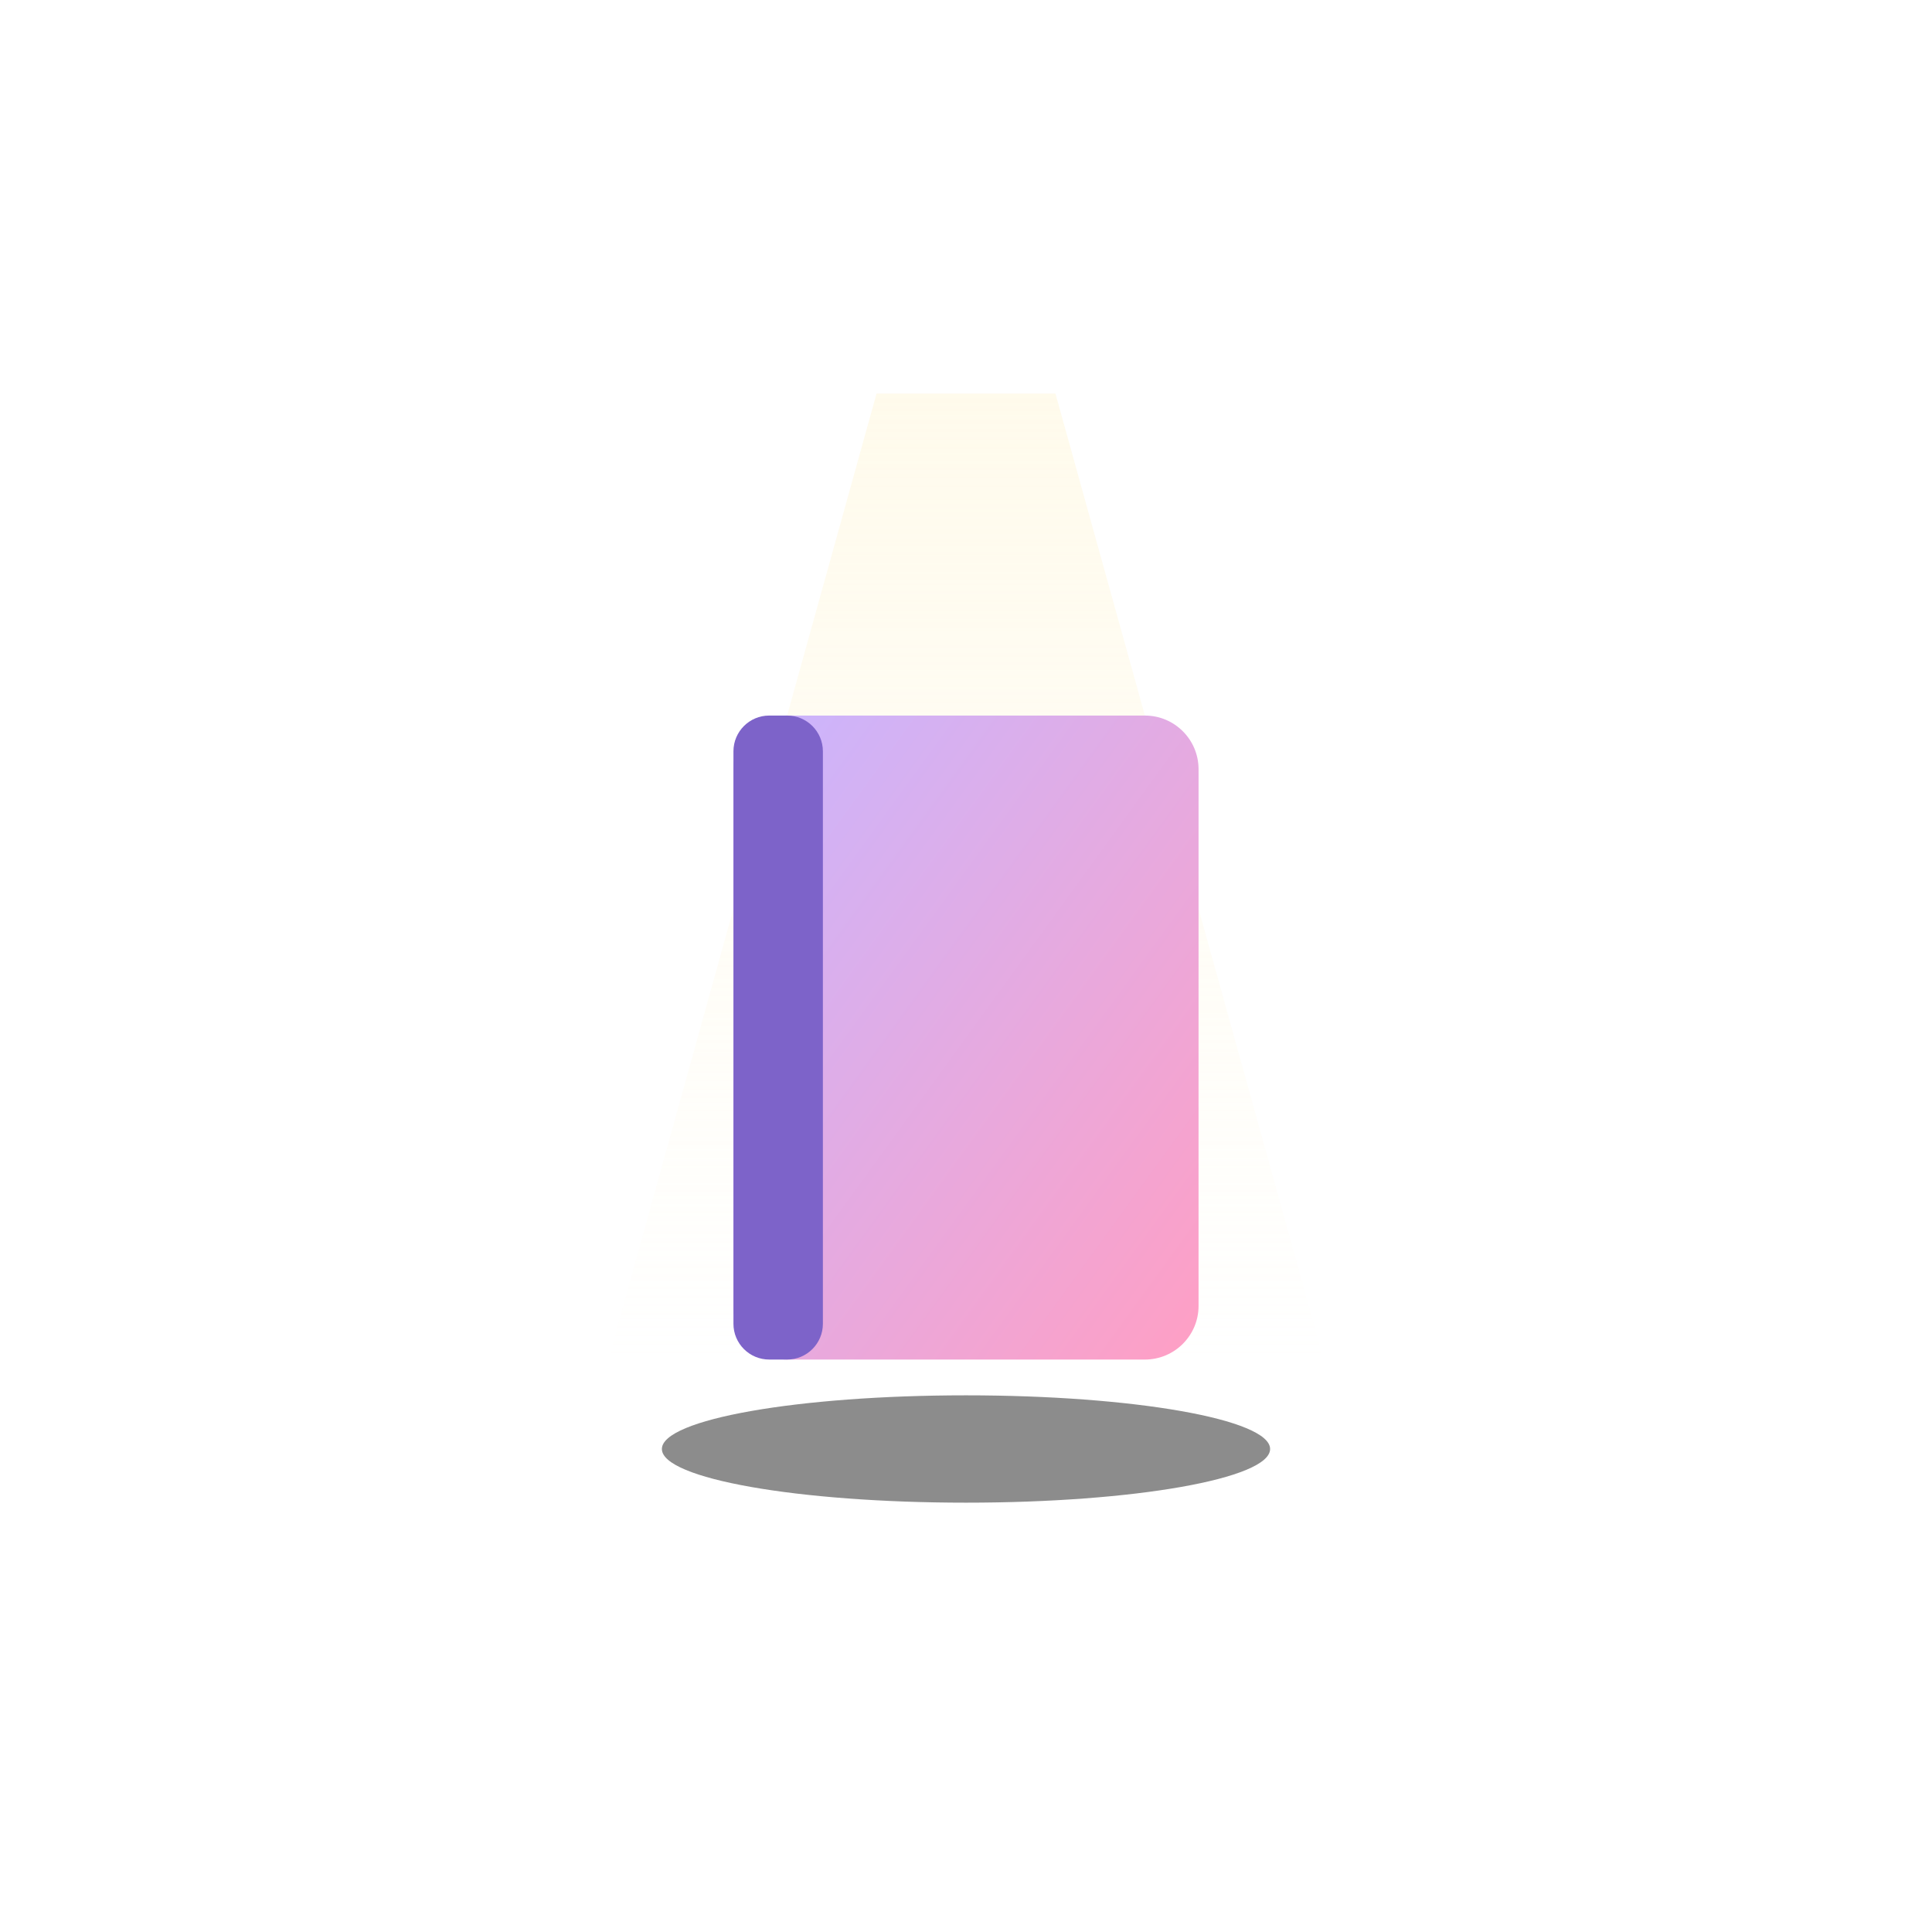
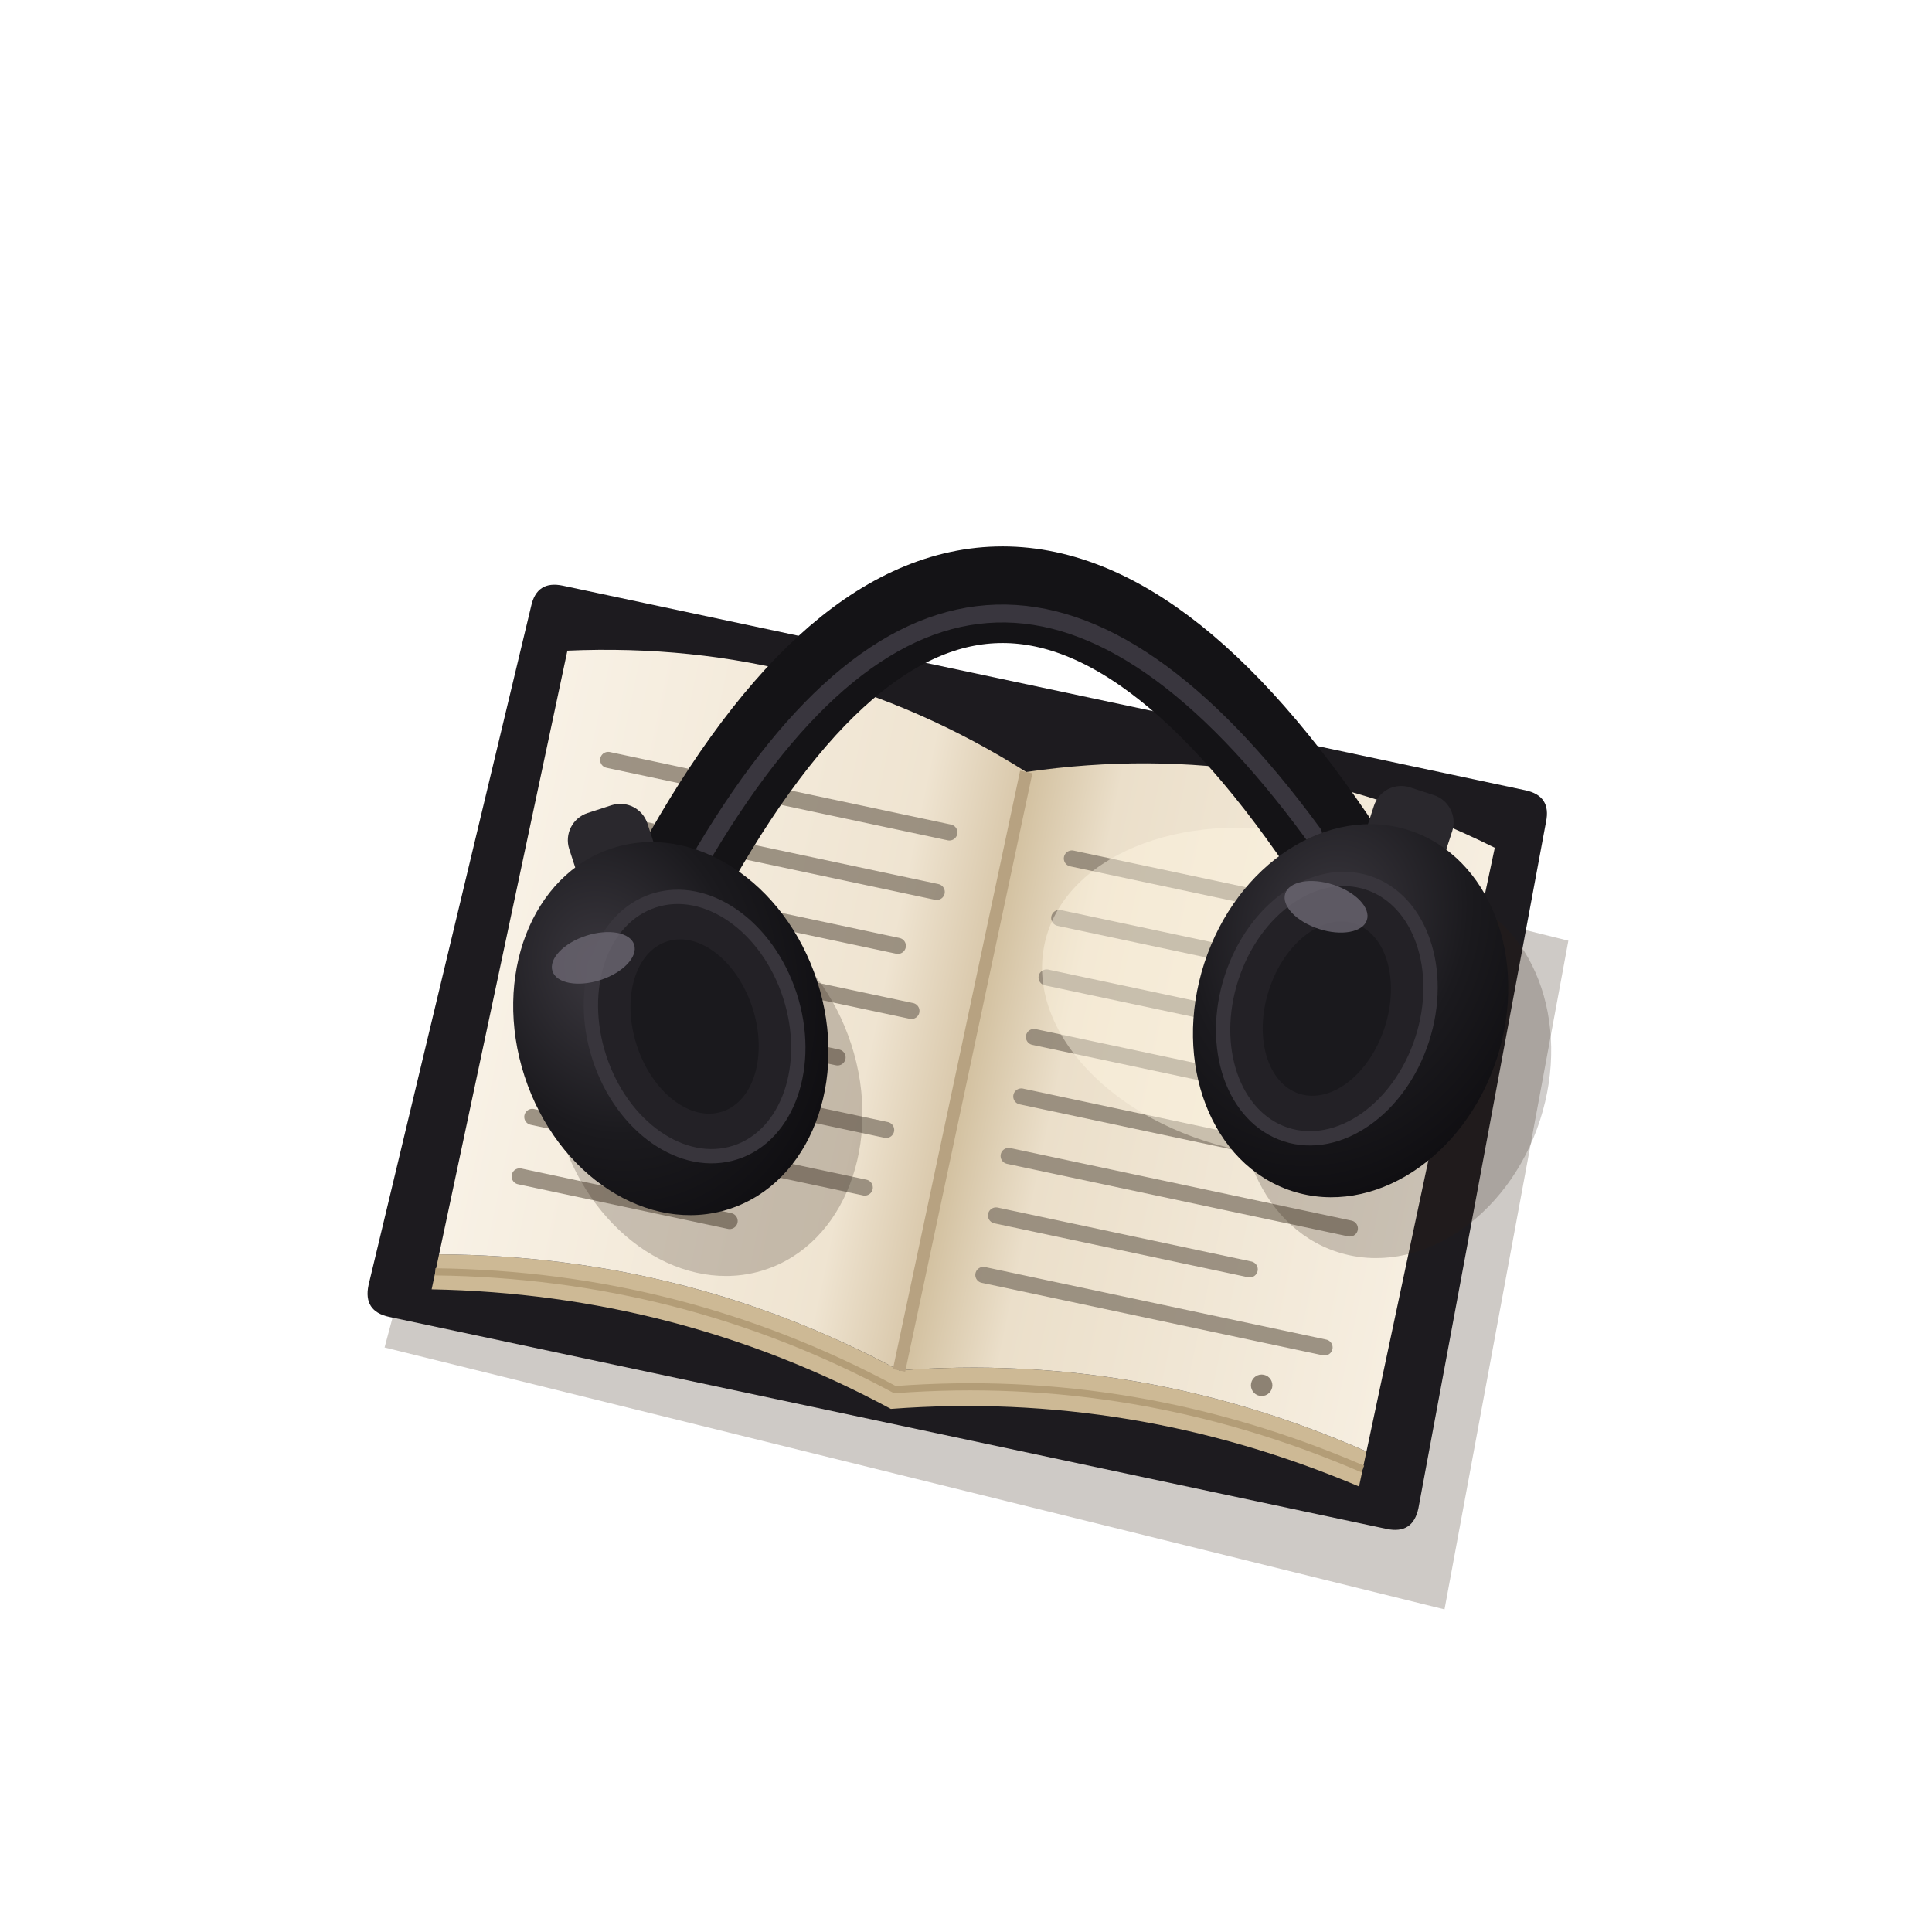
<svg xmlns="http://www.w3.org/2000/svg" viewBox="0 0 108 108">
  <defs>
-     <linearGradient id="beam" x1="0" y1="0" x2="0" y2="1">
-       <stop offset="0" stop-color="#fff6d8" stop-opacity=".9" />
-       <stop offset="1" stop-color="#fff6d8" stop-opacity="0" />
+     <linearGradient id="fg-izq" x1="0" y1="0" x2="1" y2="0">
+       <stop offset="0" stop-color="#f8f1e5" />
+       <stop offset="0.8" stop-color="#efe4d1" />
+       <stop offset="1" stop-color="#d9c8ab" />
    </linearGradient>
-     <linearGradient id="book" x1="0" y1="0" x2="1" y2="1">
-       <stop offset="0" stop-color="#c9b6ff" />
-       <stop offset="1" stop-color="#ff9fc4" />
+     <linearGradient id="fg-der" x1="1" y1="0" x2="0" y2="0">
+       <stop offset="0" stop-color="#f6eee0" />
+       <stop offset="0.8" stop-color="#ebdfca" />
+       <stop offset="1" stop-color="#d2c09f" />
    </linearGradient>
+     <radialGradient id="fg-copa" cx="0.35" cy="0.3" r="0.8">
+       <stop offset="0" stop-color="#3b383f" />
+       <stop offset="0.55" stop-color="#1b1a1e" />
+       <stop offset="1" stop-color="#0e0d10" />
+     </radialGradient>
  </defs>
-   <path d="M49 22h10l15 54H34z" fill="url(#beam)" opacity=".55" />
-   <rect x="41" y="40" width="26" height="36" rx="3" fill="url(#book)" />
-   <rect x="41" y="40" width="5" height="36" rx="2" fill="#7d63c9" />
-   <ellipse cx="54" cy="81" rx="17" ry="3" fill="#000" opacity=".45" />
+   <path d="M27 44 L85 46 L86 84 L25 82 Z" fill="#3a2a1a" opacity="0.25" transform="rotate(12 55 62)" />
+   <g transform="rotate(12 54 59)">
+     <path d="M25 39.5 Q25 38 26.5 38 L81.5 38 Q83 38 83 39.5 L84 78.5 Q84 80 82.5 80 L25.5 80 Q24 80 24 78.5 Z" fill="#1d1b1f" />
+     <path d="M27.5 76 Q41 73.2 54 77 Q67 73.2 80.5 76 L80.5 78 Q67 75.4 54 79.2 Q41 75.4 27.5 78 Z" fill="#cdb995" />
+     <path d="M27.5 77 Q41 74.3 54 78.1 Q67 74.3 80.5 77" stroke="#b39d77" stroke-width="0.4" fill="none" />
+     <path d="M27.5 41.5 Q41 38 54 42.8 L54 77 Q41 73.2 27.5 76 Z" fill="url(#fg-izq)" />
+     <path d="M80.5 41.5 Q67 38 54 42.8 L54 77 Q67 73.2 80.5 76 Z" fill="url(#fg-der)" />
+     <path d="M54 42.8 L54 77" stroke="#b7a281" stroke-width="0.7" />
+     <g stroke="#8d8273" stroke-width="0.9" stroke-linecap="round" opacity="0.85">
+       <path d="M31 47 H50.5 M31 50.4 H50.5 M31 53.8 H49 M31 57.2 H50.5 M31 60.6 H47 M31 64 H50.5 M31 67.4 H50 M31 70.8 H43" />
+       <path d="M57.5 47 H77 M57.5 50.4 H77 M57.5 53.8 H77 M57.5 57.2 H75 M57.5 60.6 H77 M57.5 64 H77 M57.5 67.4 H72 M57.5 70.8 H77" />
+     </g>
+     <circle cx="74" cy="73.6" r="0.6" fill="#8d8273" />
+     <ellipse cx="70" cy="52" rx="13" ry="9" fill="#fff6e2" opacity="0.45" />
+   </g>
+   <ellipse cx="39.5" cy="61" rx="8.5" ry="10.5" fill="#2a1d12" opacity="0.22" transform="rotate(-18 39.5 61)" />
+   <ellipse cx="78" cy="60" rx="8.5" ry="10.5" fill="#2a1d12" opacity="0.22" transform="rotate(18 78 60)" />
+   <path d="M37.5 50 Q55 17 75.5 49" stroke="#141316" stroke-width="5.4" fill="none" stroke-linecap="round" />
+   <path d="M39.4 47.6 Q55 21.5 73.4 46.6" stroke="#3d3a42" stroke-width="1" fill="none" stroke-linecap="round" opacity="0.9" />
+   <g transform="rotate(-18 37.5 57.5)">
+     <rect x="35.2" y="44.6" width="4.6" height="5" rx="1.6" fill="#2a282d" />
+     <ellipse cx="37.5" cy="57.5" rx="8.6" ry="10.6" fill="url(#fg-copa)" />
+     <ellipse cx="38.8" cy="57.8" rx="5.6" ry="7.4" fill="#232126" />
+     <ellipse cx="38.8" cy="57.8" rx="5.6" ry="7.4" fill="none" stroke="#38353c" stroke-width="0.8" />
+     <ellipse cx="38.8" cy="57.8" rx="3.4" ry="5" fill="#1a191d" />
+     <ellipse cx="34.6" cy="52.4" rx="2.4" ry="1.3" fill="#6b6772" opacity="0.8" />
+   </g>
+   <g transform="rotate(18 75.5 56.5)">
+     <rect x="73.2" y="43.6" width="4.6" height="5" rx="1.6" fill="#2a282d" />
+     <ellipse cx="75.5" cy="56.5" rx="8.6" ry="10.6" fill="url(#fg-copa)" />
+     <ellipse cx="74.2" cy="56.8" rx="5.6" ry="7.4" fill="#232126" />
+     <ellipse cx="74.2" cy="56.8" rx="5.6" ry="7.4" fill="none" stroke="#38353c" stroke-width="0.8" />
+     <ellipse cx="74.2" cy="56.8" rx="3.4" ry="5" fill="#1a191d" />
+     <ellipse cx="72.4" cy="51.4" rx="2.4" ry="1.3" fill="#6b6772" opacity="0.8" />
+   </g>
</svg>
